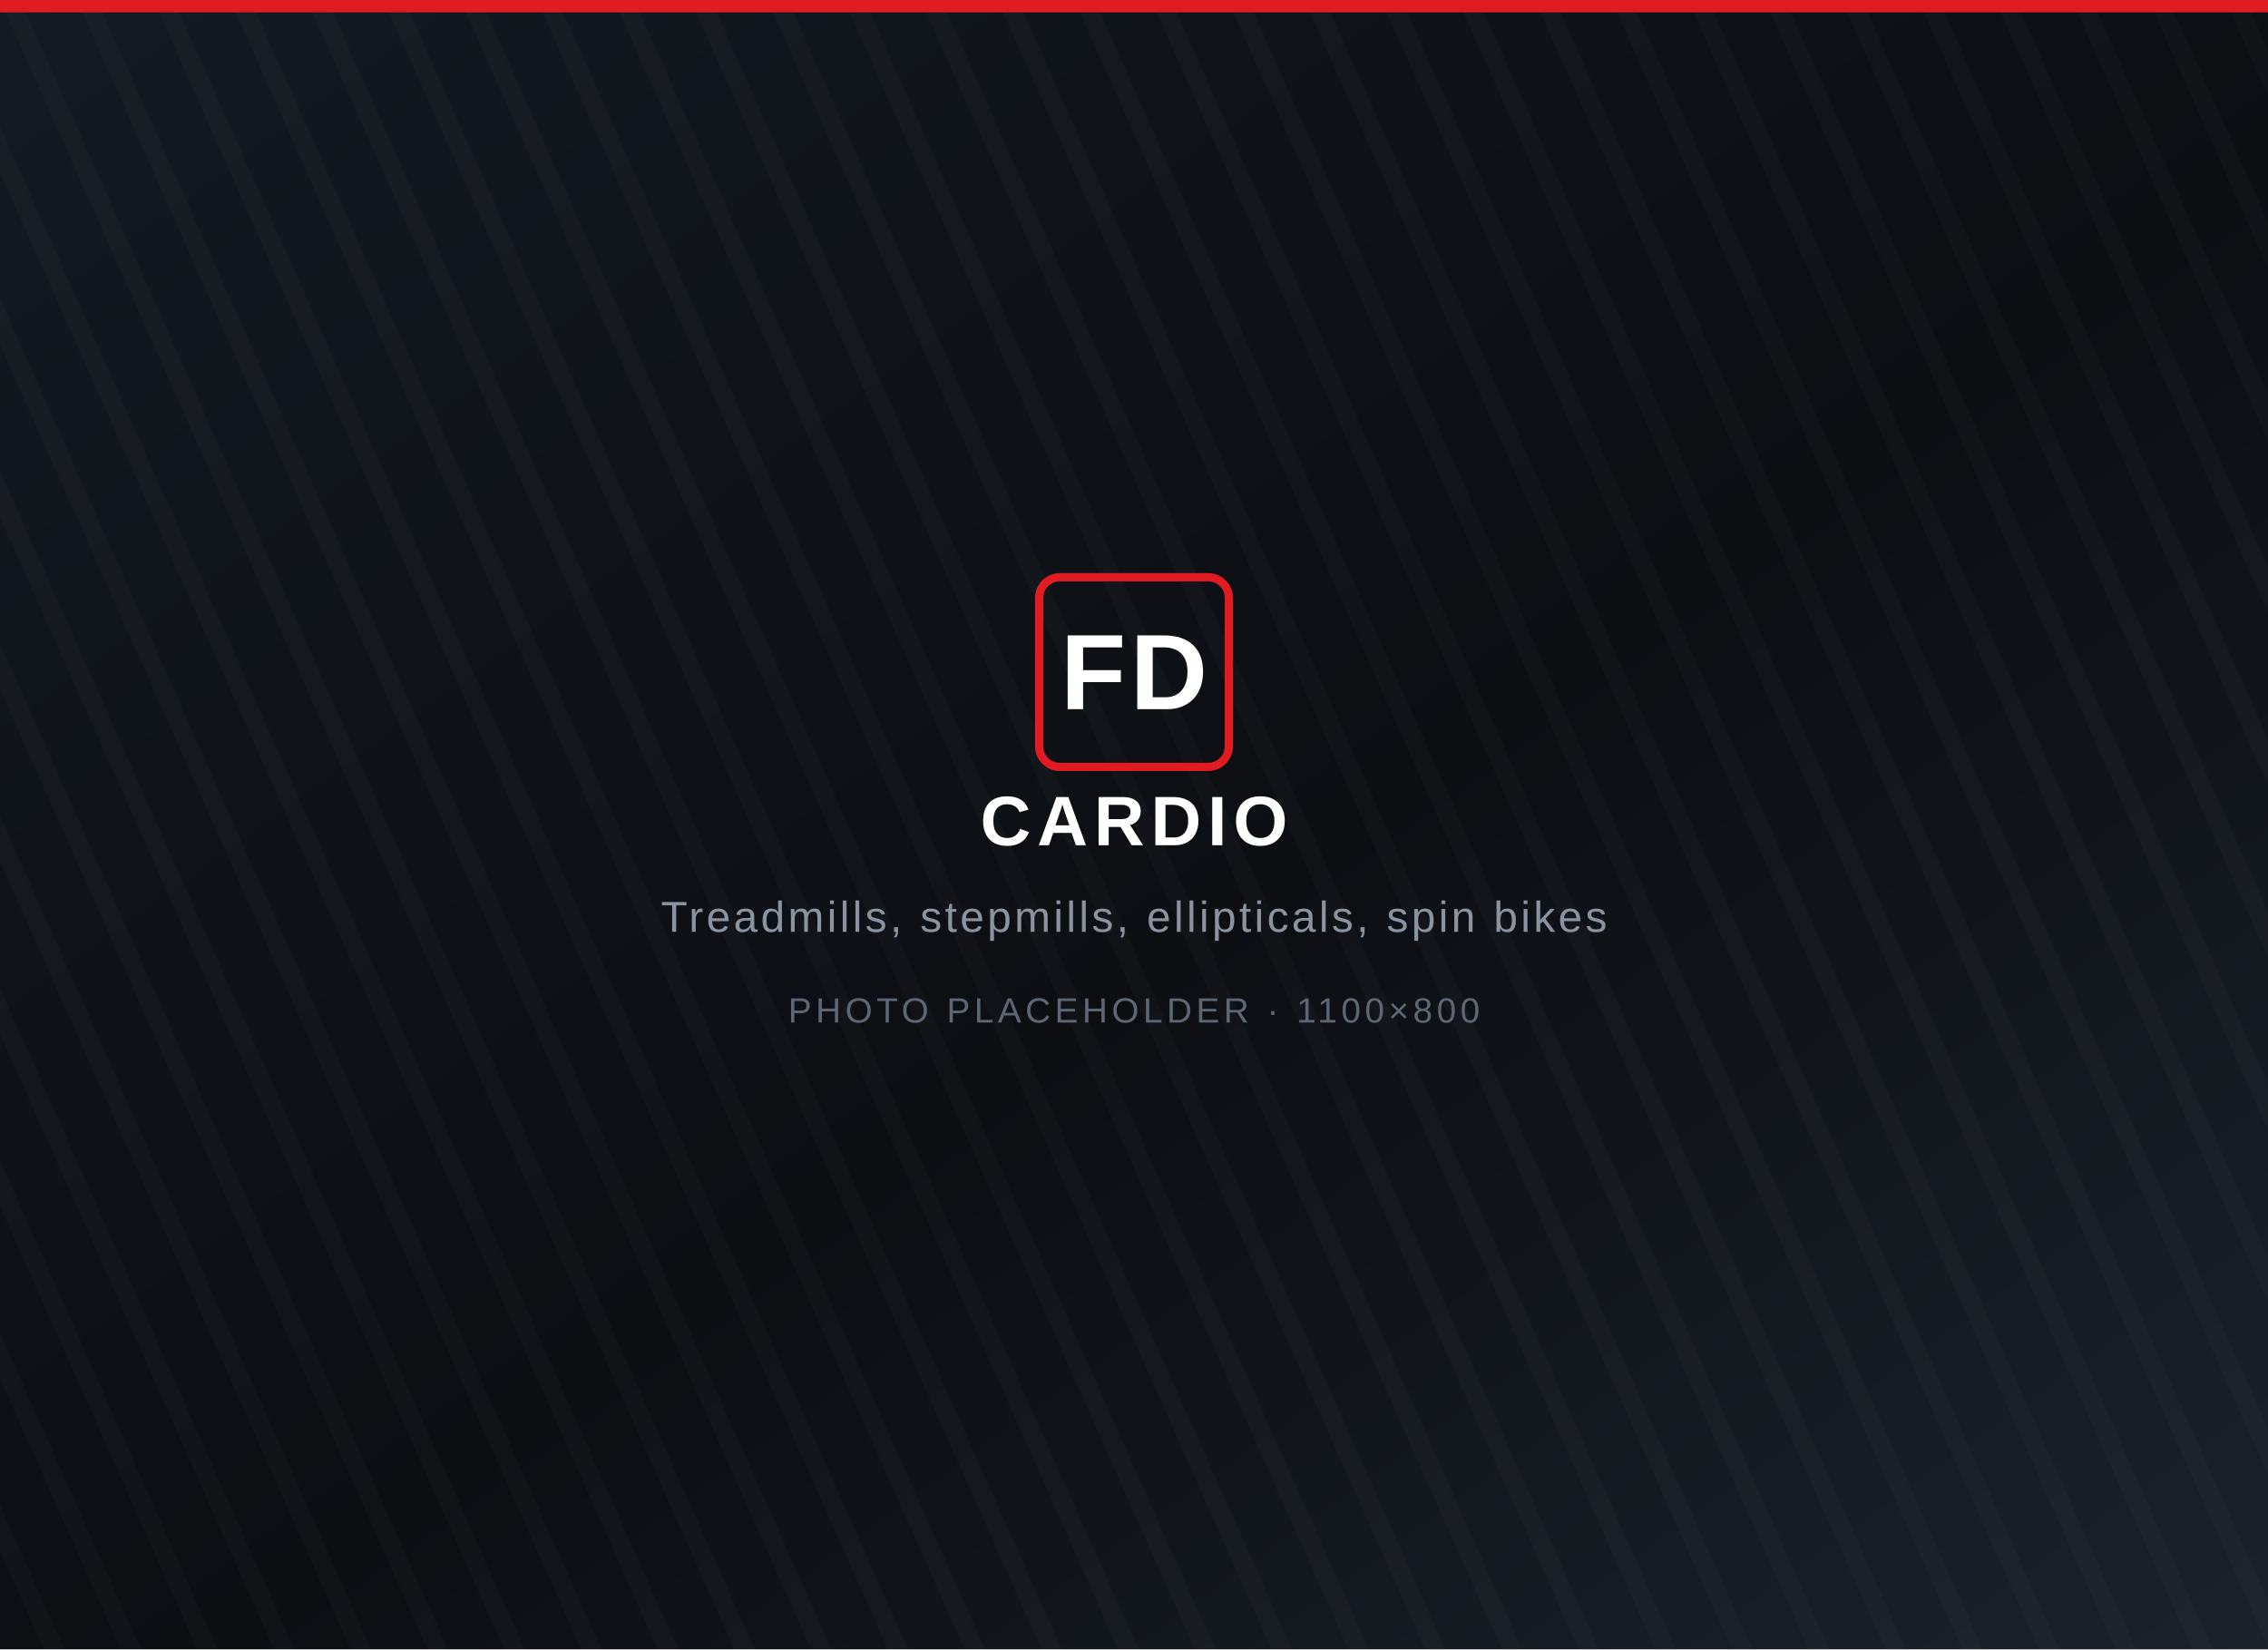
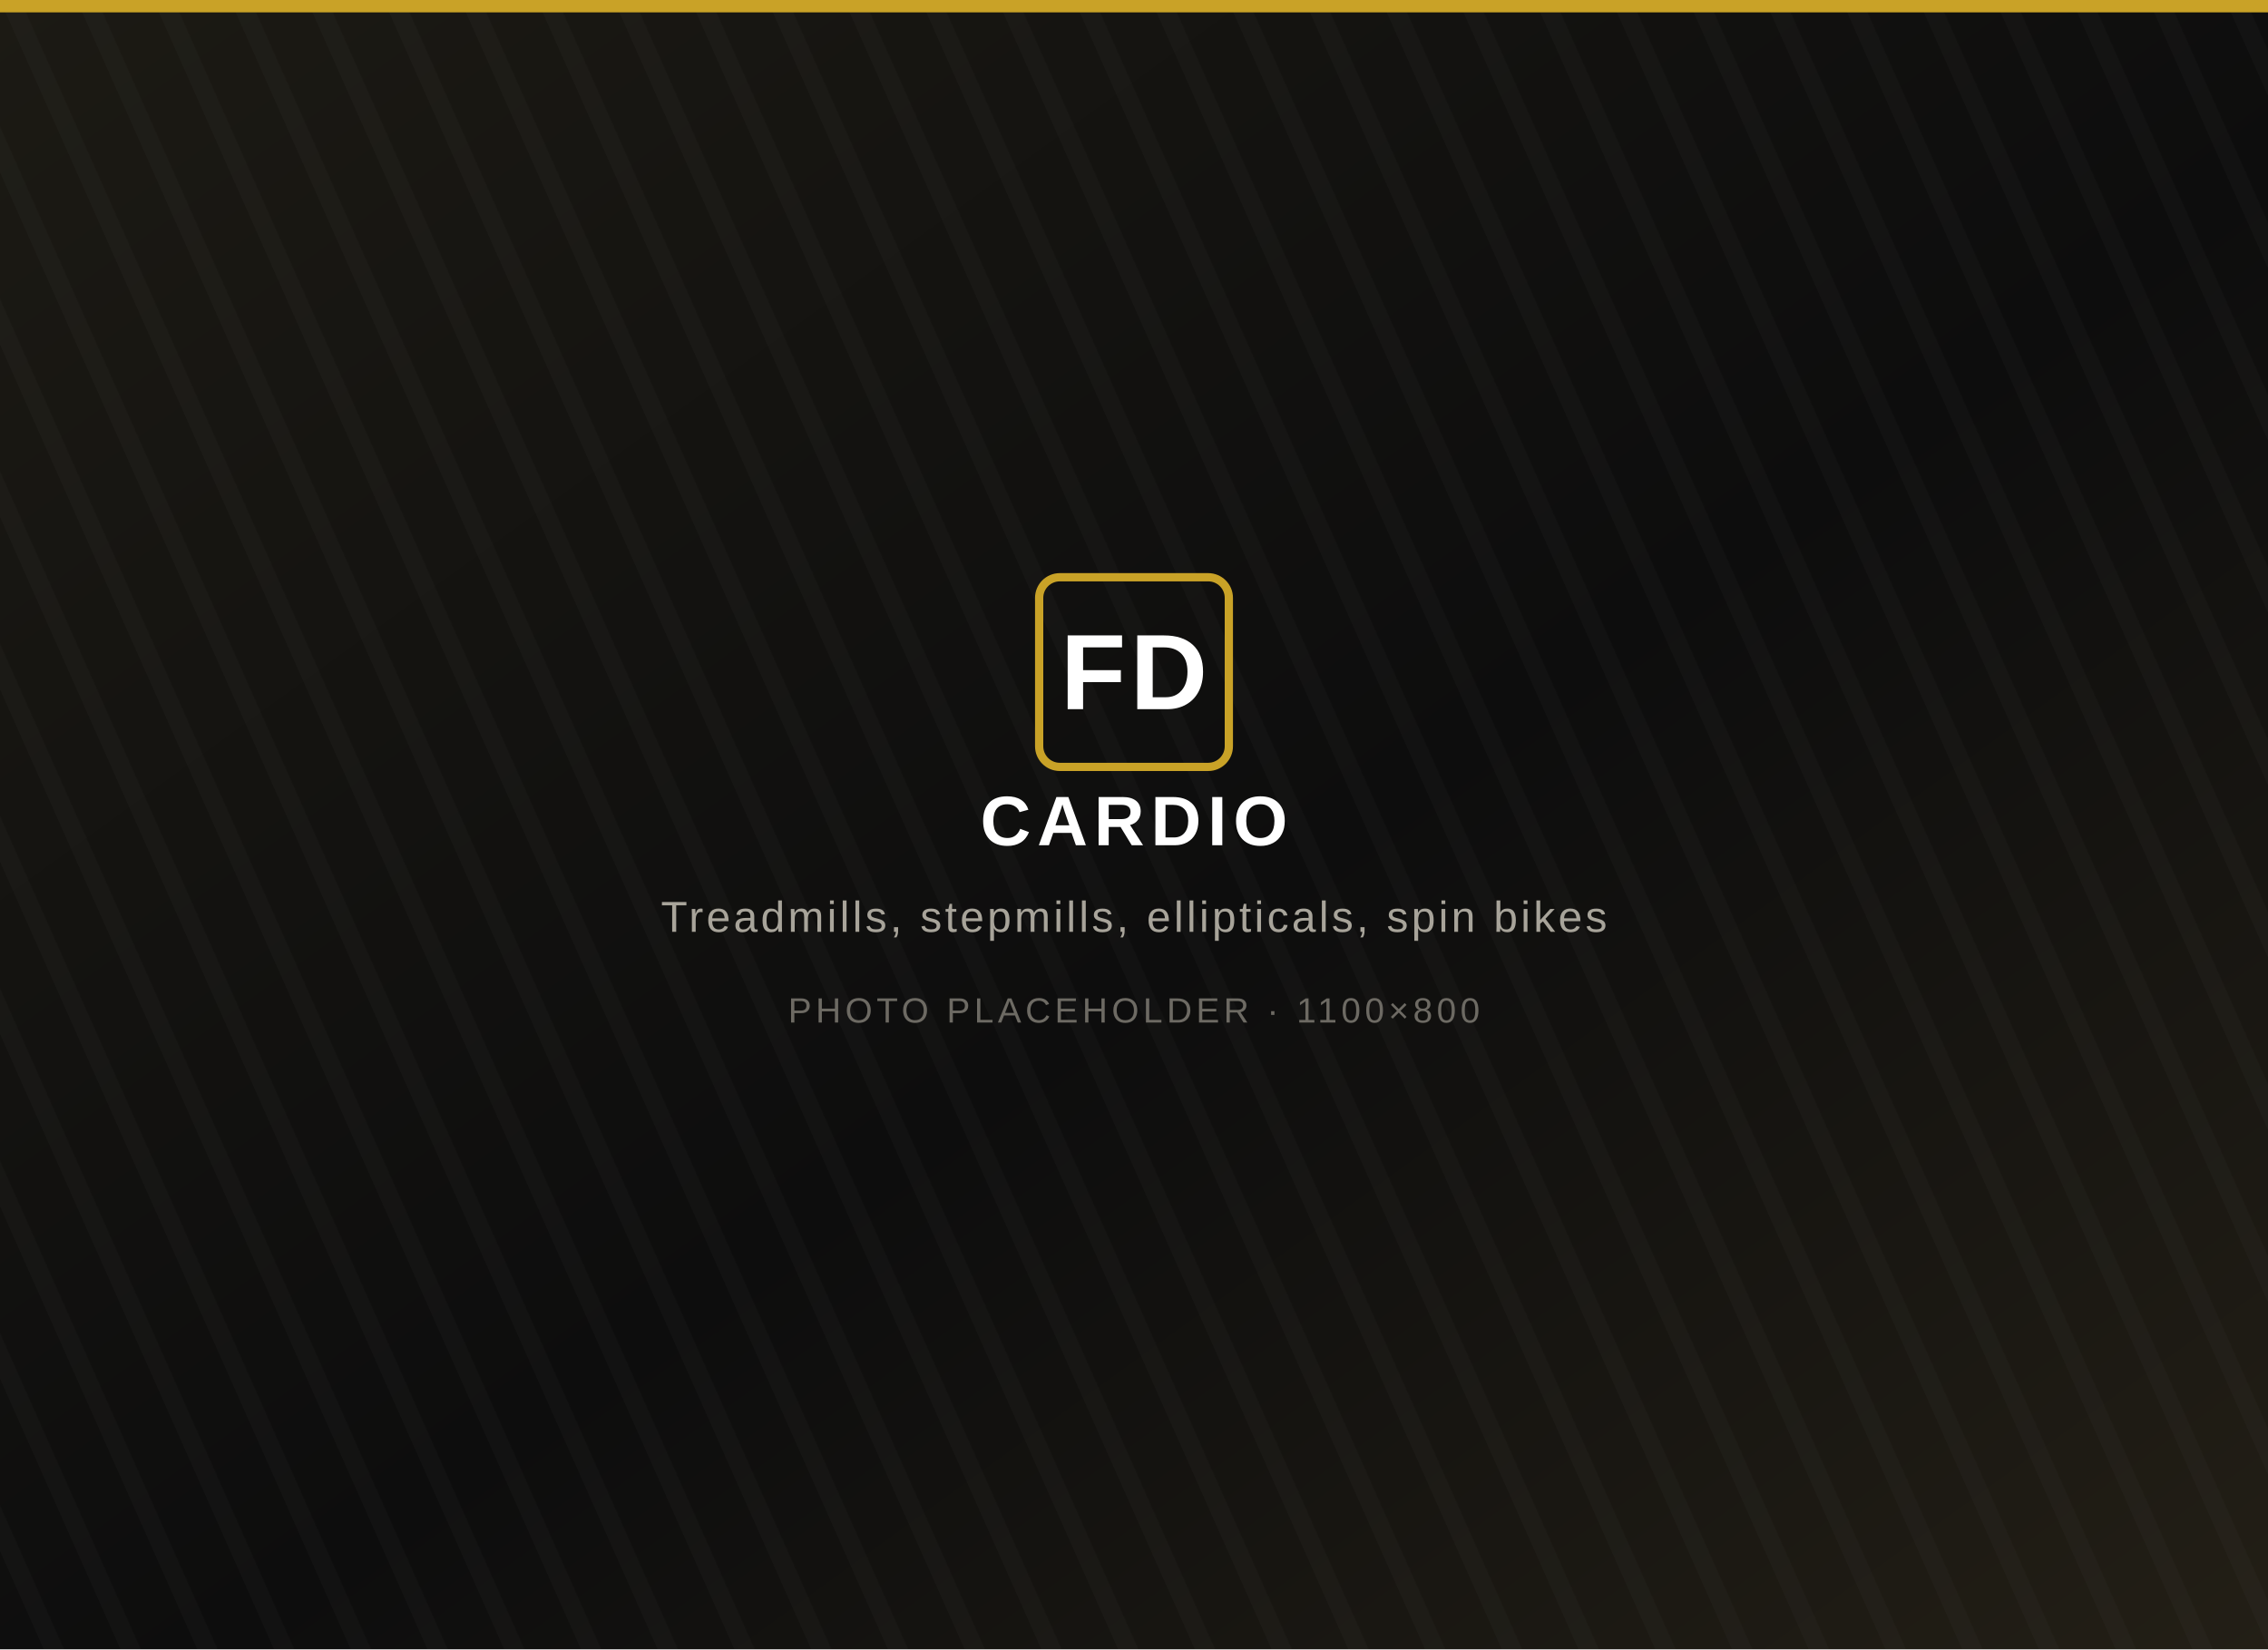
<svg xmlns="http://www.w3.org/2000/svg" viewBox="0 0 1100 800" width="1100" height="800" role="img" aria-label="CARDIO">
  <defs>
    <linearGradient id="g" x1="0" y1="0" x2="1" y2="1">
-       <stop offset="0" stop-color="#141922" />
-       <stop offset="0.55" stop-color="#0C0E12" />
-       <stop offset="1" stop-color="#1B222C" />
+       <stop offset="0" stop-color="#1c1a14" />
+       <stop offset="0.55" stop-color="#0d0d0d" />
+       <stop offset="1" stop-color="#231f16" />
    </linearGradient>
    <pattern id="stripes" width="34" height="34" patternUnits="userSpaceOnUse" patternTransform="rotate(-24)">
      <rect width="34" height="34" fill="none" />
      <rect width="9" height="34" fill="#FFFFFF" opacity="0.022" />
    </pattern>
  </defs>
  <rect width="1100" height="800" fill="url(#g)" />
  <rect width="1100" height="800" fill="url(#stripes)" />
-   <rect x="0" y="0" width="1100" height="6" fill="#E01B22" />
+   <rect x="0" y="0" width="1100" height="6" fill="#c9a227" />
  <g transform="translate(550 400)" text-anchor="middle" font-family="'Barlow Condensed','Arial Narrow',Arial,sans-serif">
    <g transform="translate(0 -74)">
-       <rect x="-46" y="-46" width="92" height="92" rx="10" fill="none" stroke="#E01B22" stroke-width="4" />
+       <rect x="-46" y="-46" width="92" height="92" rx="10" fill="none" stroke="#c9a227" stroke-width="4" />
      <text y="18" font-size="52" font-weight="700" fill="#FFFFFF" letter-spacing="2">FD</text>
    </g>
    <text y="10" font-size="34" font-weight="700" fill="#FFFFFF" letter-spacing="3">CARDIO</text>
-     <text y="52" font-size="21" font-weight="500" fill="#8A93A0" letter-spacing="1.5">Treadmills, stepmills, ellipticals, spin bikes</text>
-     <text y="96" font-size="17" font-weight="500" fill="#5C6674" letter-spacing="2">PHOTO PLACEHOLDER · 1100×800</text>
+     <text y="52" font-size="21" font-weight="500" fill="#a8a49a" letter-spacing="1.5">Treadmills, stepmills, ellipticals, spin bikes</text>
+     <text y="96" font-size="17" font-weight="500" fill="#6d6a63" letter-spacing="2">PHOTO PLACEHOLDER · 1100×800</text>
  </g>
</svg>
